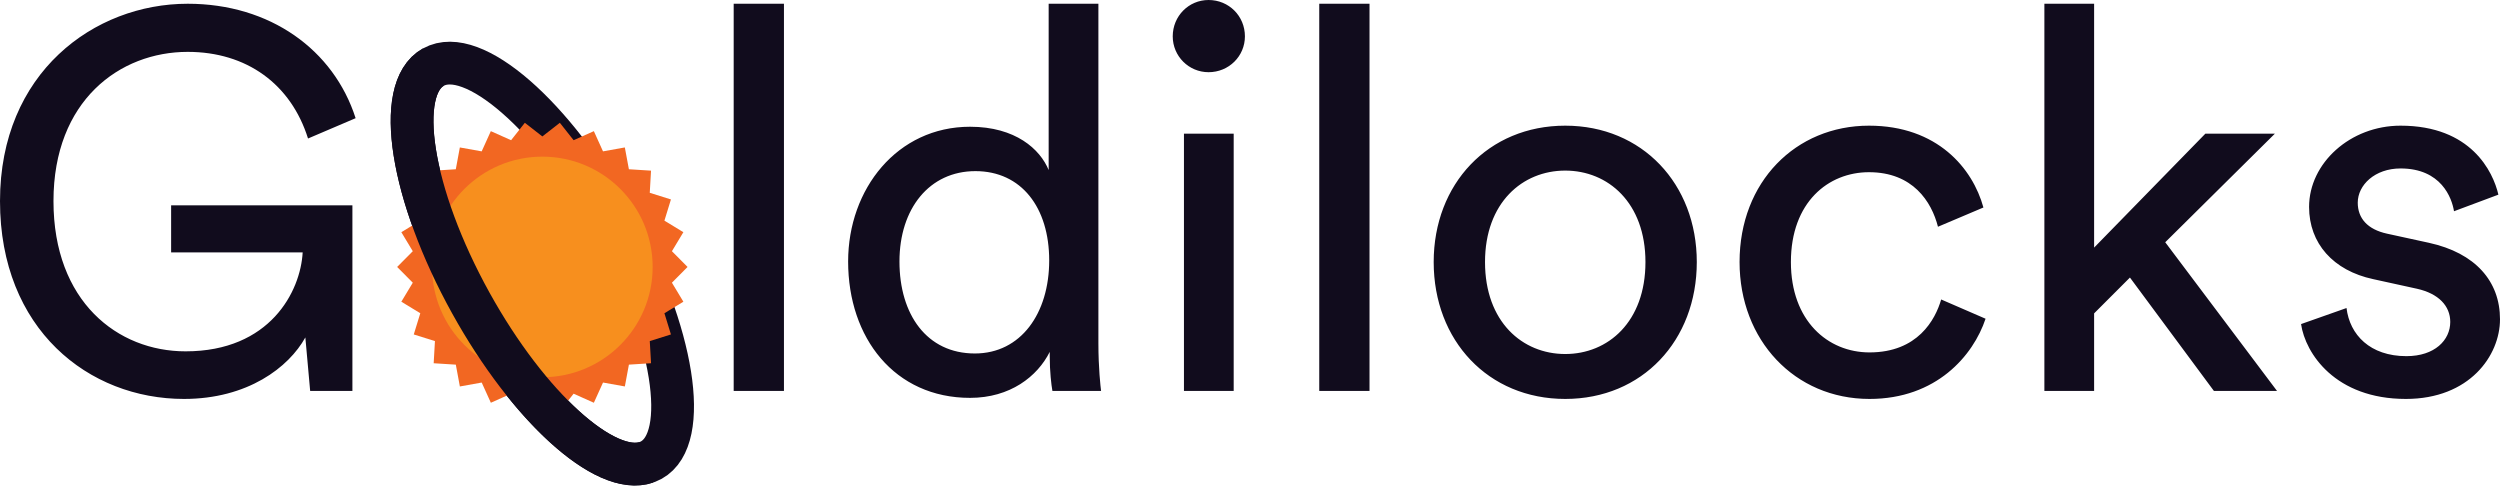
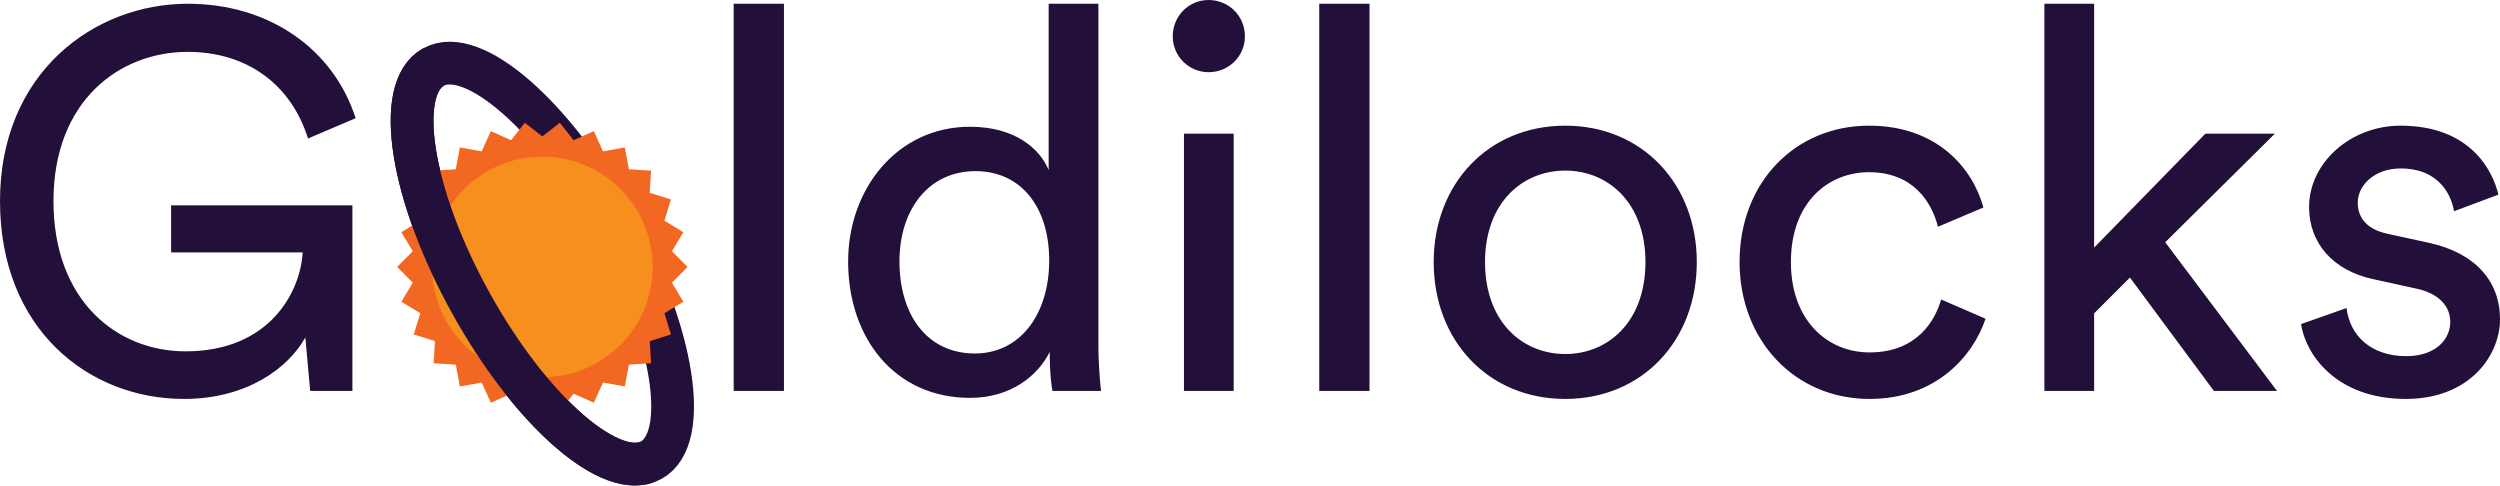
<svg xmlns="http://www.w3.org/2000/svg" version="1.1" id="Layer_1" x="0px" y="0px" width="340.317px" height="66.089px" viewBox="0 0 340.317 66.089" enable-background="new 0 0 340.317 66.089" xml:space="preserve">
  <g>
-     <path fill="#110C1D" d="M313.236,44.115c0.583,4.003,4.659,10.191,14.268,10.191c8.663,0,12.813-5.897,12.813-10.847   c0-5.168-3.349-9.026-9.682-10.409l-5.678-1.238c-2.694-0.582-4.004-2.111-4.004-4.222c0-2.402,2.329-4.659,5.824-4.659   c5.532,0,6.988,4.004,7.279,5.824l6.042-2.257c-0.728-3.13-3.712-9.391-13.321-9.391c-6.843,0-12.449,5.096-12.449,11.065   c0,4.95,3.276,8.663,8.736,9.828l5.969,1.31c2.912,0.655,4.513,2.329,4.513,4.513c0,2.475-2.111,4.659-5.969,4.659   c-4.95,0-7.716-2.912-8.153-6.551L313.236,44.115z M309.67,18.199h-9.463l-15.142,15.506V0.51h-6.77v52.704h6.77V42.659   l4.877-4.878l11.429,15.433h8.59l-15.214-20.237L309.67,18.199z M254.418,23.441c5.969,0,8.517,4.003,9.391,7.425l6.187-2.621   c-1.456-5.314-6.26-11.138-15.578-11.138c-9.973,0-17.617,7.644-17.617,18.563c0,10.628,7.498,18.636,17.69,18.636   c9.099,0,14.122-5.897,15.797-10.919l-6.043-2.621c-0.8,2.766-3.203,7.207-9.754,7.207c-5.678,0-10.701-4.295-10.701-12.303   C243.79,27.517,248.886,23.441,254.418,23.441 M213.071,17.107c-10.483,0-17.908,7.935-17.908,18.563   c0,10.701,7.425,18.636,17.908,18.636c10.482,0,17.908-7.935,17.908-18.636C230.979,25.042,223.553,17.107,213.071,17.107    M213.071,48.191c-5.824,0-10.92-4.368-10.92-12.521c0-8.08,5.096-12.448,10.92-12.448c5.823,0,10.919,4.368,10.919,12.448   C223.99,43.823,218.894,48.191,213.071,48.191 M186.428,0.51h-6.843v52.704h6.843V0.51z M159.64,4.95   c0,2.694,2.183,4.878,4.877,4.878c2.766,0,4.95-2.184,4.95-4.878c0-2.766-2.184-4.95-4.95-4.95C161.823,0,159.64,2.184,159.64,4.95    M167.938,18.199h-6.77v35.015h6.77V18.199z M142.897,48.482c0,2.111,0.218,3.931,0.364,4.732h6.624   c-0.073-0.582-0.364-3.13-0.364-6.479V0.51h-6.77v22.639c-1.165-2.839-4.513-5.896-10.701-5.896c-9.9,0-16.597,8.444-16.597,18.344   c0,10.41,6.333,18.563,16.597,18.563c5.46,0,9.172-2.911,10.847-6.26V48.482z M122.441,35.597c0-7.206,4.077-12.302,10.337-12.302   c6.261,0,10.046,4.95,10.046,12.157s-3.858,12.666-10.119,12.666C126.154,48.118,122.441,42.804,122.441,35.597 M106.717,0.51   h-6.843v52.704h6.843V0.51z M47.972,53.214v-25.26H23.294v6.406h17.908c-0.291,5.314-4.441,13.467-15.942,13.467   c-9.245,0-17.981-6.77-17.981-20.455c0-13.686,9.027-20.311,18.272-20.311c8.007,0,14.049,4.368,16.379,11.793l6.479-2.766   C45.424,6.77,36.761,0.51,25.551,0.51C12.812,0.51,0,9.901,0,27.372c0,17.47,12.084,26.934,25.041,26.934   c8.663,0,14.268-4.295,16.525-8.372l0.655,7.28H47.972z" />
-     <path fill="none" stroke="#110C1D" stroke-width="5.82" d="M88.657,62.636c5.369-2.976,3.083-17.366-5.106-32.14   C75.361,15.721,64.369,6.157,59,9.133c-5.369,2.976-3.083,17.366,5.106,32.141C72.296,56.048,83.288,65.612,88.657,62.636z" />
+     <path fill="#23103A" d="M313.236,44.115c0.583,4.003,4.659,10.191,14.268,10.191c8.663,0,12.813-5.897,12.813-10.847   c0-5.168-3.349-9.026-9.682-10.409l-5.678-1.238c-2.694-0.582-4.004-2.111-4.004-4.222c0-2.402,2.329-4.659,5.824-4.659   c5.532,0,6.988,4.004,7.279,5.824l6.042-2.257c-0.728-3.13-3.712-9.391-13.321-9.391c-6.843,0-12.449,5.096-12.449,11.065   c0,4.95,3.276,8.663,8.736,9.828l5.969,1.31c2.912,0.655,4.513,2.329,4.513,4.513c0,2.475-2.111,4.659-5.969,4.659   c-4.95,0-7.716-2.912-8.153-6.551L313.236,44.115z M309.67,18.199h-9.463l-15.142,15.506V0.51h-6.77v52.704h6.77V42.659   l4.877-4.878l11.429,15.433h8.59l-15.214-20.237L309.67,18.199z M254.418,23.441c5.969,0,8.517,4.003,9.391,7.425l6.187-2.621   c-1.456-5.314-6.26-11.138-15.578-11.138c-9.973,0-17.617,7.644-17.617,18.563c0,10.628,7.498,18.636,17.69,18.636   c9.099,0,14.122-5.897,15.797-10.919l-6.043-2.621c-0.8,2.766-3.203,7.207-9.754,7.207c-5.678,0-10.701-4.295-10.701-12.303   C243.79,27.517,248.886,23.441,254.418,23.441 M213.071,17.107c-10.483,0-17.908,7.935-17.908,18.563   c0,10.701,7.425,18.636,17.908,18.636c10.482,0,17.908-7.935,17.908-18.636C230.979,25.042,223.553,17.107,213.071,17.107    M213.071,48.191c-5.824,0-10.92-4.368-10.92-12.521c0-8.08,5.096-12.448,10.92-12.448c5.823,0,10.919,4.368,10.919,12.448   C223.99,43.823,218.894,48.191,213.071,48.191 M186.428,0.51h-6.843v52.704h6.843V0.51z M159.64,4.95   c0,2.694,2.183,4.878,4.877,4.878c2.766,0,4.95-2.184,4.95-4.878c0-2.766-2.184-4.95-4.95-4.95C161.823,0,159.64,2.184,159.64,4.95    M167.938,18.199h-6.77v35.015h6.77V18.199z M142.897,48.482c0,2.111,0.218,3.931,0.364,4.732h6.624   c-0.073-0.582-0.364-3.13-0.364-6.479V0.51h-6.77v22.639c-1.165-2.839-4.513-5.896-10.701-5.896c-9.9,0-16.597,8.444-16.597,18.344   c0,10.41,6.333,18.563,16.597,18.563c5.46,0,9.172-2.911,10.847-6.26V48.482z M122.441,35.597c0-7.206,4.077-12.302,10.337-12.302   c6.261,0,10.046,4.95,10.046,12.157s-3.858,12.666-10.119,12.666C126.154,48.118,122.441,42.804,122.441,35.597 M106.717,0.51   h-6.843v52.704h6.843V0.51z M47.972,53.214v-25.26H23.294v6.406h17.908c-0.291,5.314-4.441,13.467-15.942,13.467   c-9.245,0-17.981-6.77-17.981-20.455c0-13.686,9.027-20.311,18.272-20.311c8.007,0,14.049,4.368,16.379,11.793l6.479-2.766   C45.424,6.77,36.761,0.51,25.551,0.51C12.812,0.51,0,9.901,0,27.372c0,17.47,12.084,26.934,25.041,26.934   c8.663,0,14.268-4.295,16.525-8.372l0.655,7.28H47.972z" />
+     <path fill="none" stroke="#23103A" stroke-width="5.82" d="M88.657,62.636c5.369-2.976,3.083-17.366-5.106-32.14   C75.361,15.721,64.369,6.157,59,9.133c-5.369,2.976-3.083,17.366,5.106,32.141C72.296,56.048,83.288,65.612,88.657,62.636z" />
  </g>
  <polygon fill="#F26722" points="73.829,54.105 76.212,55.963 78.083,53.593 80.84,54.825 82.087,52.073 85.059,52.606  85.611,49.637 88.624,49.446 88.452,46.431 91.333,45.527 90.445,42.64 93.025,41.07 91.467,38.482 93.594,36.339 91.467,34.195  93.025,31.607 90.445,30.036 91.333,27.15 88.451,26.246 88.622,23.23 85.609,23.04 85.057,20.07 82.085,20.604 80.839,17.853  78.083,19.085 76.21,16.715 73.829,18.573 71.445,16.715 69.574,19.086 66.816,17.853 65.57,20.605 62.597,20.072 62.047,23.041  59.033,23.232 59.205,26.248 56.324,27.152 57.213,30.038 54.633,31.608 56.191,34.196 54.062,36.339 56.191,38.483 54.633,41.071  57.213,42.642 56.325,45.528 59.207,46.432 59.035,49.448 62.049,49.638 62.6,52.608 65.572,52.074 66.818,54.825 69.574,53.593  71.447,55.963 " />
  <g>
    <path fill="#F78F1E" d="M73.829,51.352c8.292,0,15.014-6.722,15.014-15.014S82.12,21.324,73.829,21.324   c-8.292,0-15.014,6.722-15.014,15.014S65.536,51.352,73.829,51.352" />
-     <path fill="none" stroke="#110C1D" stroke-width="5.82" d="M59,9.133c-5.369,2.976-3.083,17.366,5.106,32.14   c7.862,14.184,18.307,23.565,23.88,21.66" />
+     <path fill="none" stroke="#23103A" stroke-width="5.82" d="M59,9.133c-5.369,2.976-3.083,17.366,5.106,32.14   c7.862,14.184,18.307,23.565,23.88,21.66" />
  </g>
  <g>
</g>
  <g>
</g>
  <g>
</g>
  <g>
</g>
  <g>
</g>
  <g>
</g>
</svg>
